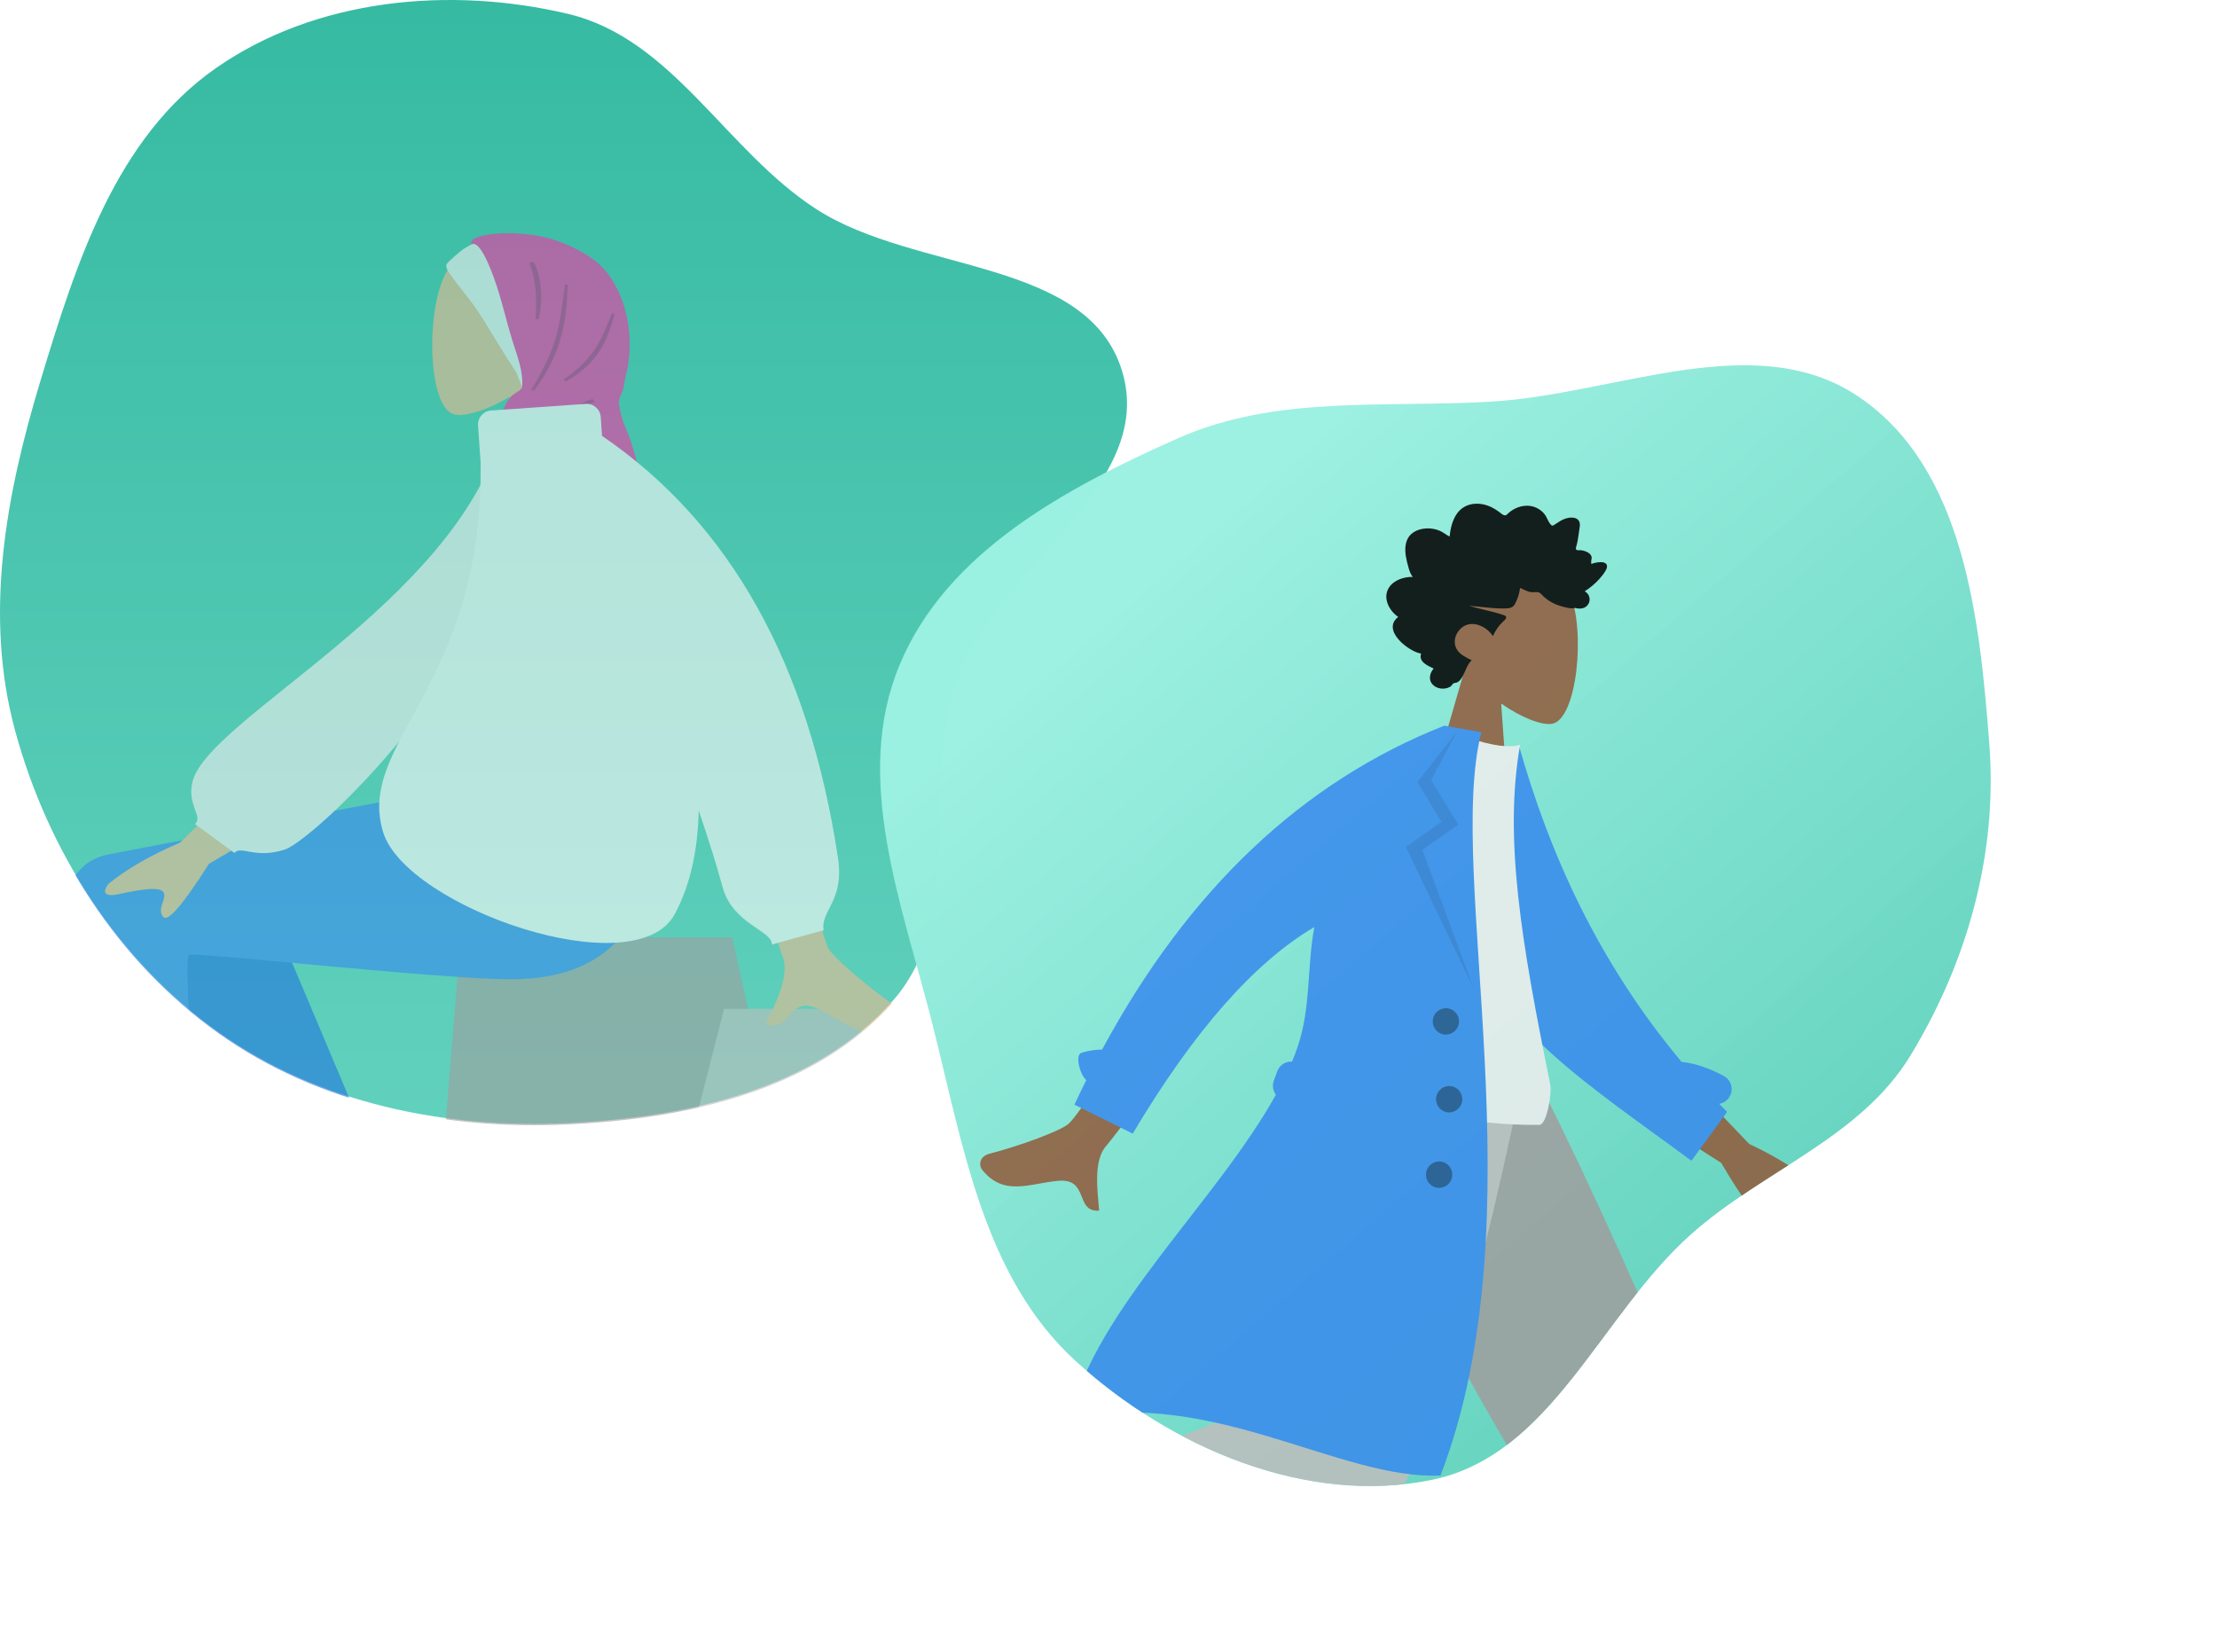
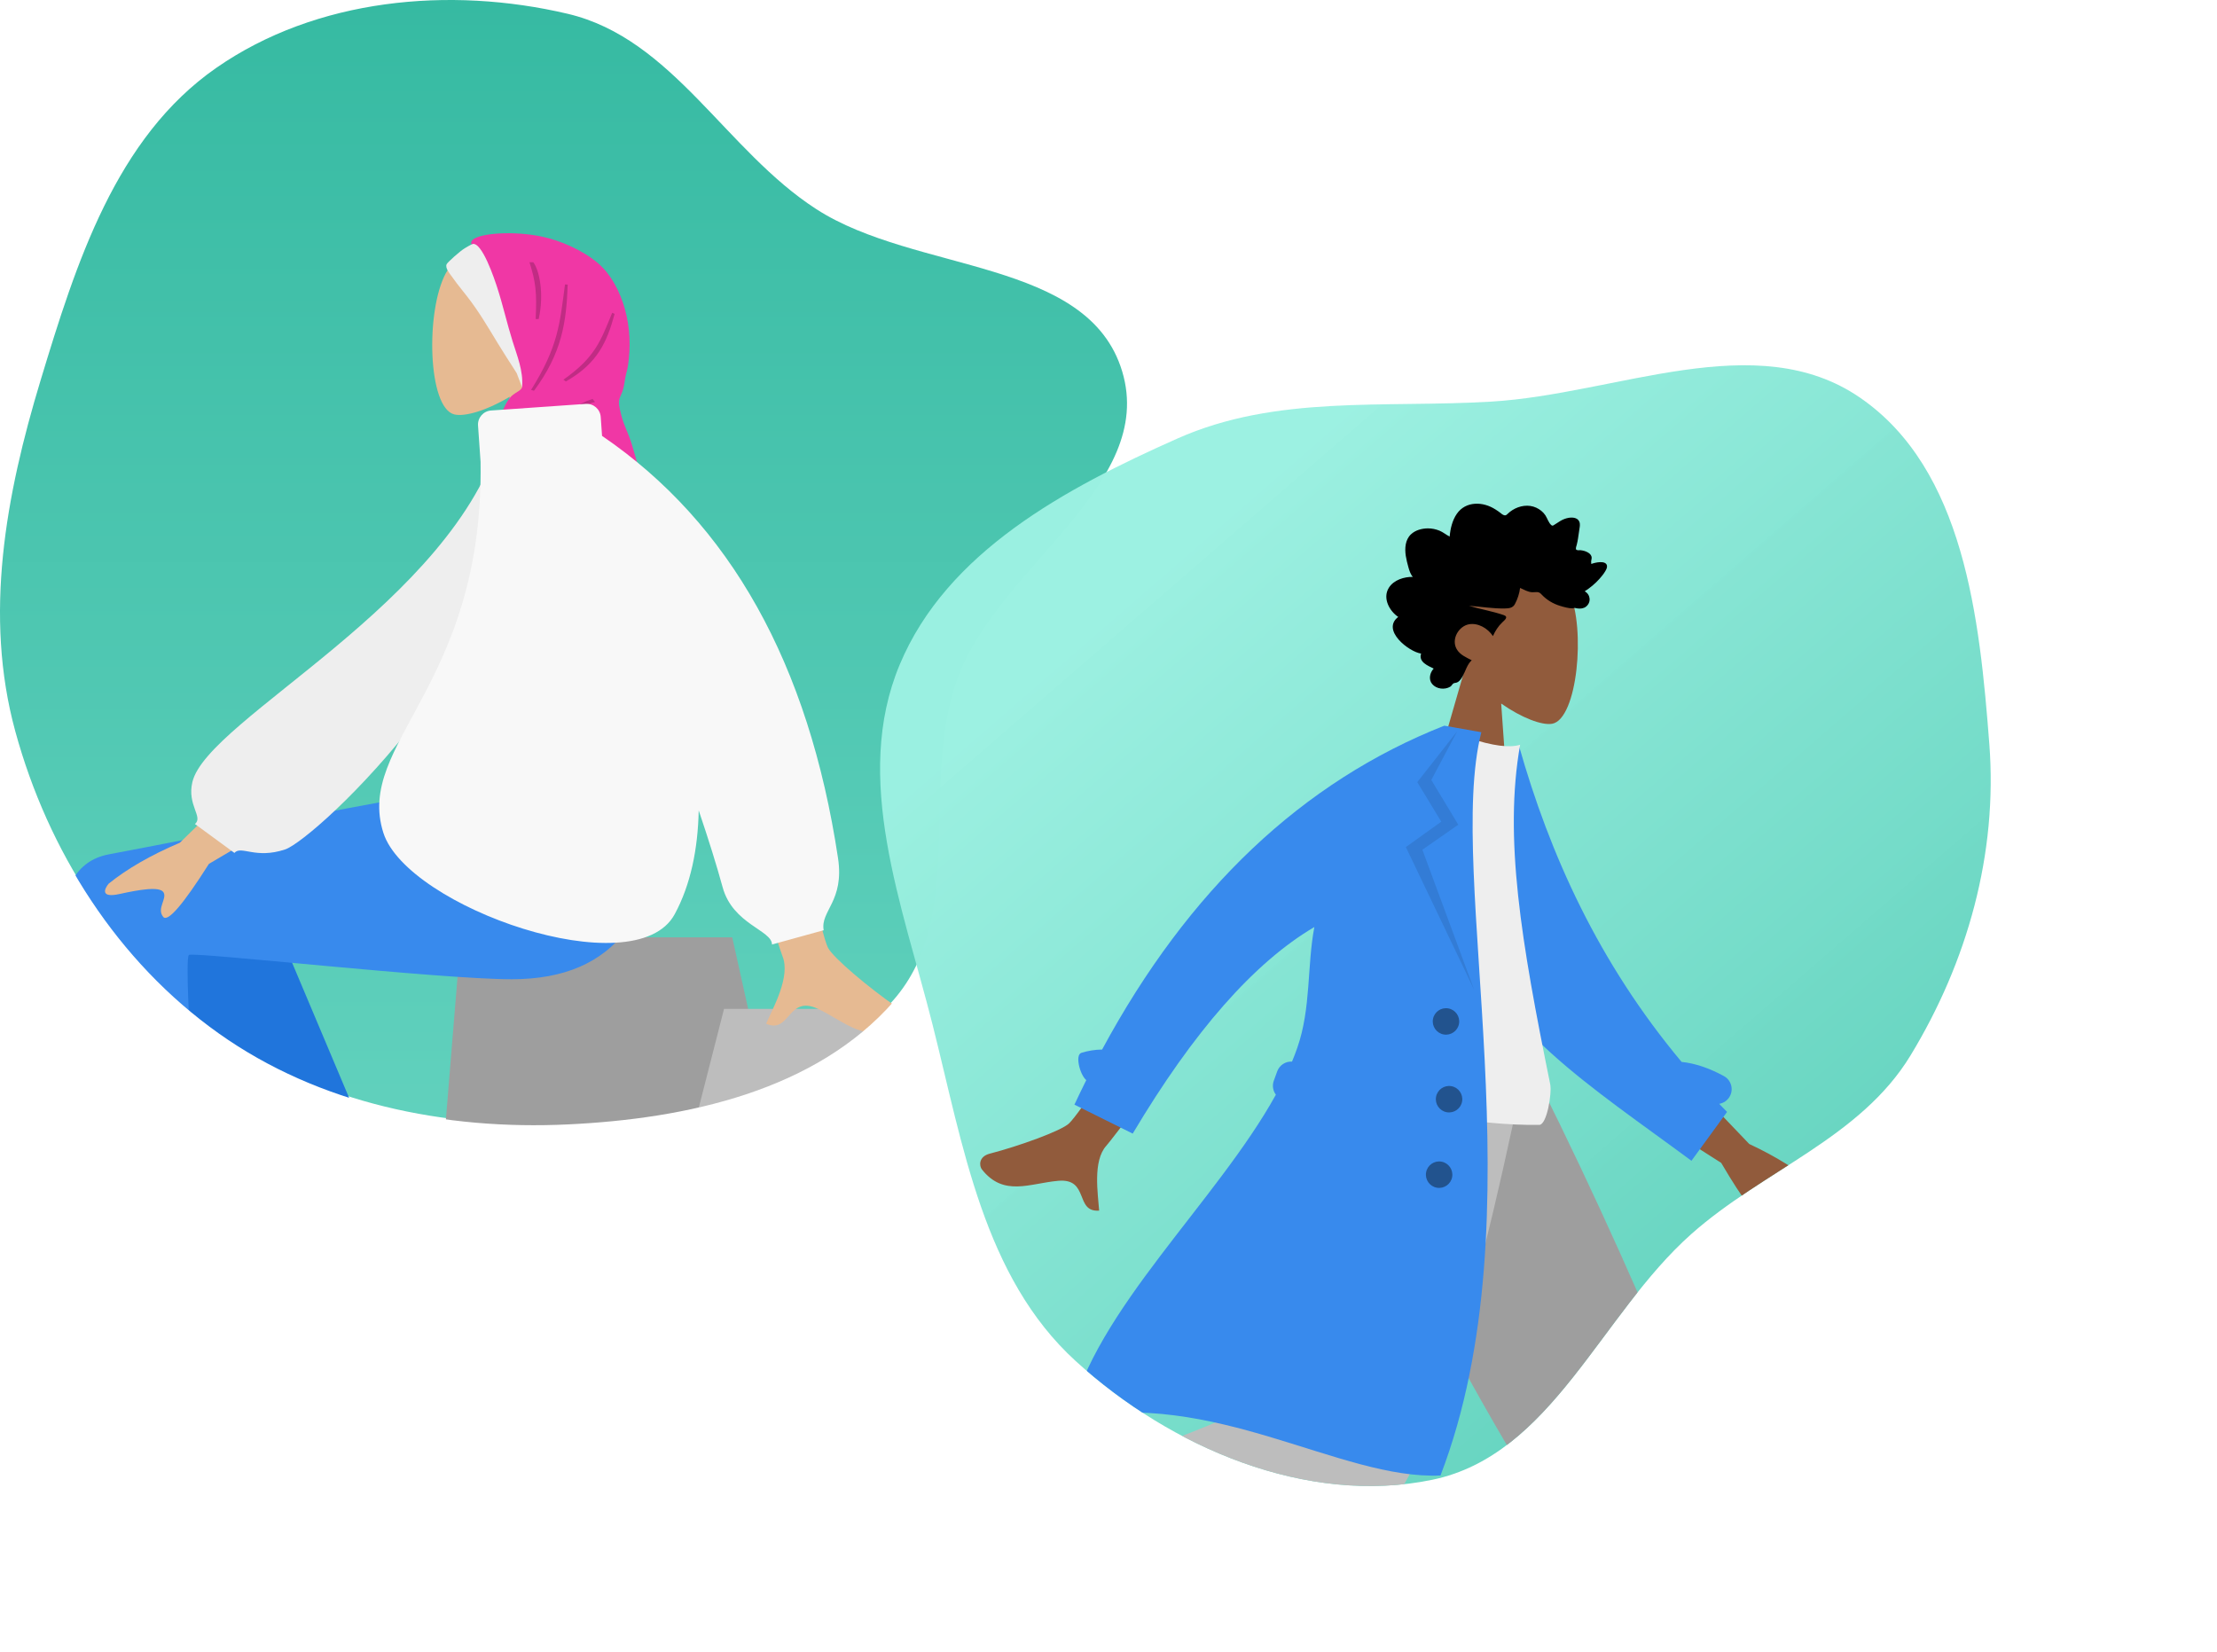
<svg xmlns="http://www.w3.org/2000/svg" width="718" height="535" viewBox="0 0 718 535" fill="none">
-   <path fill-rule="evenodd" clip-rule="evenodd" d="M183.853 4.467c34.066 8.025 51.139 44.316 80.553 63.289 32.192 20.764 87.991 15.85 99.03 52.544 11.106 36.915-40.127 63.197-53.31 99.422-12.415 34.115 3.139 76.904-20.792 104.198-25.403 28.972-67.002 37.987-105.481 39.817-39.862 1.897-80.474-6.332-113.029-29.424-32.785-23.256-55.283-58.696-65.88-97.482-10.26-37.556-3.091-76.388 8.2-113.647C24.65 85.212 37.485 44.622 70.052 21.974 102.356-.492 145.558-4.554 183.853 4.467z" fill="url(#paint0_linear)" />
-   <mask id="a" maskUnits="userSpaceOnUse" x="0" y="0" width="366" height="365">
-     <path fill-rule="evenodd" clip-rule="evenodd" d="M183.949 4.473c34.084 8.034 51.165 44.369 80.595 63.364 32.208 20.789 88.036 15.87 99.081 52.607 11.112 36.96-40.147 63.273-53.337 99.541-12.422 34.157 3.14 76.997-20.804 104.324-25.416 29.007-67.036 38.033-105.535 39.865-39.883 1.899-80.516-6.339-113.088-29.459-32.802-23.284-55.312-58.767-65.914-97.599-10.266-37.602-3.093-76.48 8.203-113.784C24.663 85.314 37.505 44.675 70.09 22 102.41-.492 145.634-4.56 183.949 4.473z" fill="#36BAA2" />
+   <path fill-rule="evenodd" clip-rule="evenodd" d="M183.853 4.467C217.919 12.492 234.992 48.783 264.406 67.756C296.598 88.52 352.397 83.607 363.436 120.3C374.542 157.215 323.309 183.497 310.126 219.722C297.711 253.837 313.265 296.626 289.334 323.92C263.931 352.892 222.332 361.907 183.853 363.737C143.991 365.634 103.379 357.405 70.825 334.313C38.039 311.057 15.54 275.617 4.944 236.831C-5.316 199.275 1.853 160.443 13.144 123.184C24.65 85.212 37.485 44.622 70.052 21.974C102.356 -0.492 145.558 -4.554 183.853 4.467Z" fill="url(#paint0_linear)" />
+   <mask id="mask0" mask-type="alpha" maskUnits="userSpaceOnUse" x="0" y="0" width="366" height="365">
+     <path fill-rule="evenodd" clip-rule="evenodd" d="M183.949 4.473C218.033 12.507 235.114 48.842 264.544 67.837C296.752 88.626 352.58 83.707 363.625 120.444C374.737 157.404 323.478 183.717 310.288 219.985C297.866 254.142 313.428 296.982 289.484 324.309C264.068 353.316 222.448 362.342 183.949 364.174C144.066 366.073 103.433 357.835 70.861 334.715C38.059 311.431 15.549 275.948 4.947 237.116C-5.319 199.514 1.854 160.636 13.15 123.332C24.663 85.314 37.505 44.675 70.089 22C102.41 -0.492 145.634 -4.559 183.949 4.473Z" fill="#36BAA2" />
  </mask>
-   <g mask="url(#a)" fill-rule="evenodd" clip-rule="evenodd">
-     <path d="M178.373 117.387c5.244-6.159 8.793-13.708 8.2-22.165-1.709-24.37-35.611-19.009-42.206-6.71-6.595 12.3-5.811 43.499 2.712 45.697 3.399.877 10.64-1.27 18.009-5.715l-4.625 32.745h27.312l-9.402-43.852z" fill="#E6BA92" />
-     <path d="M150.522 80.402c.626-.373 1.935-1.161 2.598-1.447.157-.069 1.255-.853 1.285-.843.832.28 3.24 1.318 3.447 2.213.032.068.064.132.094.188.342.62.655 1.257.954 1.9.655 1.415 1.221 2.892 1.762 4.358 1.052 2.855 1.967 5.777 2.808 8.705.856 2.98 1.583 5.996 2.396 8.99 1.17 4.307 2.668 8.508 3.831 12.813.742 2.749 1.155 5.53.96 8.36l-.006.102-.004.042c-.033.435-.081.871-.144 1.308-.055.374-.11.75-.169 1.125-1.062-2.119-1.872-4.453-2.733-6.669a24.31 24.31 0 01-.242-.654 88.796 88.796 0 00-.847-1.34c-1.803-2.802-3.614-5.594-5.343-8.448-3.111-5.131-6.192-10.371-9.88-15.083-1.089-1.392-2.203-2.762-3.279-4.165a69.305 69.305 0 01-1.784-2.436c-.412-.59-2.205-2.65-1.556-3.887.333-.633 4.229-4.162 5.852-5.132z" fill="#EEE" />
-     <path d="M152.922 79.058c-.608.205-.312-1.062.277-1.508 2.73-2.065 13.167-2.814 22.25-.928 6.084 1.264 13.161 4.41 18.021 8.454 4.381 3.645 7.394 9.49 8.945 15.136 1.628 5.929 1.875 12.11.968 18.189-.2 1.336-.628 2.609-.867 3.916-.268 1.472-.406 2.889-.885 4.321-.294.877-.792 1.736-1.043 2.618-.285 1.006-.111 1.937.097 2.96.34 1.668.761 3.333 1.359 4.926.899 2.392 1.989 4.633 2.673 7.115.91 3.303 4.715 14.052 1.934 16.982h-52.939c1.333-3.639 5.334-7.921 6.144-11.816.477-2.294.704-7.305.754-7.487 1.193-8.229 3.523-12.159 4.982-13.585 1.458-1.426 3.402-1.864 3.502-3.101.414-5.117-1.62-10.019-3.111-14.794-1.776-5.691-3.079-11.523-4.911-17.194-.811-2.512-4.991-15.266-8.15-14.204z" fill="#F037A5" />
-     <path d="M171.483 84.944c1.997 6.338 2.426 9.722 1.997 18.382h.979c1.83-8.173.201-15.866-1.745-18.382h-1.231zm26.783 16.357c-3.72 9.033-5.417 14.367-15.805 21.676l.802.562c10.313-5.849 13.316-12.825 15.785-21.861l-.782-.377zm-15.285-9.192c-1.69 12.821-2.184 20.144-10.986 34.168l.937.287c9.059-12.211 10.495-22.177 10.923-34.384l-.874-.07zm9.723 38.084l-.801-.975c-10.934 3.427-9.716 10.502-23.487 17.666l1.151.698c12.058-4.979 14.877-15.659 23.137-17.389z" fill="#000" fill-opacity=".2" />
-     <path d="M237.14 303.58h-87.918l-11.52 141.201h130.874L237.14 303.58z" fill="#9E9E9E" />
-     <path d="M294.768 326.76h-60.28l-36.079 141.135h166.439l-70.08-141.135z" fill="#BDBDBD" />
-     <path d="M48.989 279.388c-9.374-5.632-25.1 1.604-25.09 9.659.032 24.101 22.013 137.687 23.161 144.867 1.148 7.18 13.442 9.077 14.158.024 1.14-14.406 3.255-64.275 1.138-87.357a1206.902 1206.902 0 00-2.742-26.698c11.534 20.842 29.372 50.683 53.515 89.522l13.106-5.991c-10.292-33.93-18.731-57.883-25.318-71.86-11.278-23.933-21.852-44.427-26.303-51.646-7-11.356-19.186-7.394-25.625-.52z" fill="#E6BA92" />
-     <path d="M125.298 384.572L80.314 277.944c-10.777-17.346-40.99 3.529-37.316 13.59 8.344 22.84 50.776 96.783 53.262 103.588l29.038-10.55z" fill="#2075DC" />
-     <path d="M20.746 297.24c0 30.253 14.358 100.82 14.367 107.481l30.893.024c-4.522-62.967-6.125-94.789-4.81-95.467 1.972-1.018 80.858 7.881 104.517 7.881 34.117 0 48.23-21.527 49.375-61.406h-67.583c-13.761 1.473-85.538 15.959-112.194 20.939-11.412 2.132-14.565 12.214-14.565 20.548z" fill="#388AED" />
-     <path d="M90.481 241.474l-32.238 31.469c-9.38 4.003-17.066 8.424-23.057 13.262-1.347 1.626-2.814 4.742 3.525 3.347 6.34-1.394 13.07-2.575 14.261-.512 1.192 2.062-2.319 5.223-.117 7.923 1.468 1.8 6.405-3.925 14.81-17.174l33.524-19.777-10.708-18.538zm157.644-28.48l-24.92.093c18.98 61.53 29.055 93.746 30.226 96.648 2.633 6.53-2.939 16.475-5.322 21.82 7.761 3.475 6.934-9.395 16.725-4.837 8.936 4.16 15.735 11.698 26.06 5.323 1.269-.783 2.66-3.734-.701-6.04-8.373-5.745-20.44-15.8-22.07-19.11-2.224-4.513-8.889-35.812-19.998-93.897z" fill="#E6BA92" />
-     <path d="M172.19 142.259l-9.841-1.689c-15.502 54.831-95.151 92.207-100.04 112.704-1.794 7.517 3.613 11.317.82 13.607l12.791 9.369c2.166-2.529 6.788 2.097 16.441-1.139 9.653-3.235 79.829-67.927 79.829-132.852z" fill="#EEE" />
-     <path d="M155.636 149.548c1.135 72.593-40.804 91.111-31.462 120.232 7.714 24.048 81.551 49.9 94.328 26.327 5.172-9.542 7.519-21.082 7.785-33.629 3.266 9.639 5.848 17.937 7.748 24.895 3.278 12.002 15.984 13.91 15.984 18.533l16.74-4.623c-1.136-6.282 6.756-9.341 4.64-23.374-9.481-62.877-34.954-108.455-76.419-136.733l-.429-6.139a4.554 4.554 0 00-4.859-4.226l-30.652 2.145a4.553 4.553 0 00-4.223 4.861l.819 11.731z" fill="#F8F8F8" />
+   <g mask="url(#mask0)">
+     <path fill-rule="evenodd" clip-rule="evenodd" d="M178.373 117.387C183.617 111.228 187.166 103.679 186.573 95.222C184.864 70.852 150.962 76.213 144.367 88.513C137.772 100.812 138.556 132.011 147.079 134.209C150.478 135.086 157.719 132.939 165.088 128.494L160.463 161.239H187.775L178.373 117.387Z" fill="#E6BA92" />
+     <path fill-rule="evenodd" clip-rule="evenodd" d="M150.522 80.402C151.148 80.029 152.457 79.241 153.12 78.955C153.277 78.886 154.375 78.102 154.405 78.112C155.237 78.393 157.645 79.43 157.852 80.325C157.884 80.393 157.916 80.457 157.946 80.513C158.288 81.133 158.601 81.77 158.9 82.414C159.555 83.828 160.121 85.305 160.662 86.771C161.714 89.626 162.629 92.548 163.47 95.476C164.326 98.457 165.053 101.472 165.866 104.466C167.036 108.773 168.534 112.974 169.697 117.279C170.439 120.028 170.852 122.809 170.657 125.639C170.655 125.673 170.654 125.706 170.651 125.741C170.65 125.755 170.648 125.769 170.647 125.783C170.614 126.218 170.566 126.654 170.503 127.091C170.448 127.465 170.393 127.841 170.334 128.216C169.272 126.097 168.462 123.763 167.601 121.547C167.517 121.331 167.437 121.112 167.359 120.893C167.081 120.444 166.798 119.997 166.512 119.553C164.709 116.751 162.898 113.959 161.169 111.105C158.058 105.974 154.977 100.734 151.289 96.022C150.2 94.63 149.086 93.26 148.01 91.857C147.399 91.059 146.803 90.247 146.226 89.421C145.814 88.83 144.021 86.771 144.67 85.534C145.003 84.901 148.899 81.372 150.522 80.402Z" fill="#EEEEEE" />
+     <path fill-rule="evenodd" clip-rule="evenodd" d="M152.922 79.058C152.314 79.263 152.61 77.996 153.199 77.55C155.929 75.485 166.366 74.736 175.449 76.622C181.533 77.886 188.61 81.032 193.47 85.076C197.851 88.721 200.864 94.565 202.415 100.212C204.043 106.141 204.29 112.322 203.383 118.401C203.183 119.737 202.755 121.01 202.516 122.317C202.248 123.789 202.11 125.206 201.631 126.638C201.337 127.515 200.839 128.374 200.588 129.256C200.303 130.262 200.477 131.193 200.685 132.216C201.025 133.884 201.446 135.549 202.044 137.142C202.943 139.534 204.033 141.775 204.717 144.257C205.627 147.56 209.432 158.309 206.651 161.239H153.712C155.045 157.6 159.046 153.318 159.856 149.423C160.333 147.129 160.56 142.118 160.61 141.936C161.803 133.707 164.133 129.777 165.592 128.351C167.05 126.925 168.994 126.487 169.094 125.25C169.508 120.133 167.474 115.231 165.983 110.456C164.207 104.765 162.904 98.933 161.072 93.262C160.261 90.75 156.081 77.996 152.922 79.058Z" fill="#F037A5" />
+     <path fill-rule="evenodd" clip-rule="evenodd" d="M171.483 84.944C173.48 91.282 173.909 94.666 173.48 103.326H174.459C176.289 95.153 174.66 87.46 172.714 84.944H171.483ZM198.266 101.301C194.546 110.334 192.849 115.668 182.461 122.977L183.263 123.539C193.576 117.69 196.579 110.714 199.048 101.678L198.266 101.301ZM182.981 92.109C181.291 104.93 180.797 112.253 171.995 126.277L172.932 126.564C181.991 114.353 183.427 104.387 183.855 92.18L182.981 92.109ZM192.704 130.193L191.903 129.218C180.969 132.645 182.187 139.72 168.416 146.884L169.567 147.582C181.625 142.603 184.444 131.923 192.704 130.193Z" fill="black" fill-opacity="0.2" />
+     <path fill-rule="evenodd" clip-rule="evenodd" d="M237.14 303.58H149.222L137.702 444.781H268.576L237.14 303.58Z" fill="#9E9E9E" />
+     <path fill-rule="evenodd" clip-rule="evenodd" d="M294.768 326.76H234.488L198.409 467.895H364.848L294.768 326.76Z" fill="#BDBDBD" />
+     <path fill-rule="evenodd" clip-rule="evenodd" d="M48.989 279.388C39.615 273.756 23.888 280.992 23.899 289.047C23.931 313.148 45.912 426.734 47.06 433.914C48.208 441.094 60.502 442.991 61.218 433.938C62.357 419.532 64.474 369.663 62.356 346.581C61.482 337.053 60.541 327.979 59.614 319.883C71.148 340.725 88.986 370.566 113.129 409.405L126.235 403.414C115.943 369.484 107.504 345.531 100.917 331.554C89.639 307.621 79.065 287.127 74.614 279.908C67.614 268.552 55.428 272.514 48.989 279.388Z" fill="#E6BA92" />
+     <path fill-rule="evenodd" clip-rule="evenodd" d="M125.298 384.572L80.314 277.944C69.537 260.598 39.323 281.473 42.998 291.534C51.342 314.374 93.774 388.317 96.26 395.122L125.298 384.572Z" fill="#2075DC" />
+     <path fill-rule="evenodd" clip-rule="evenodd" d="M20.746 297.24C20.746 327.493 35.104 398.06 35.113 404.721L66.006 404.745C61.484 341.778 59.881 309.956 61.196 309.278C63.168 308.26 142.054 317.159 165.713 317.159C199.83 317.159 213.943 295.632 215.088 255.753H147.505C133.744 257.226 61.967 271.712 35.311 276.692C23.899 278.824 20.746 288.906 20.746 297.24Z" fill="#388AED" />
+     <path fill-rule="evenodd" clip-rule="evenodd" d="M90.481 241.474L58.243 272.943C48.863 276.946 41.177 281.367 35.186 286.205C33.839 287.831 32.372 290.947 38.711 289.552C45.05 288.158 51.781 286.977 52.972 289.04C54.164 291.102 50.653 294.263 52.855 296.963C54.323 298.763 59.26 293.038 67.665 279.789L101.189 260.012L90.481 241.474ZM248.125 212.994L223.205 213.087C242.185 274.617 252.26 306.833 253.431 309.735C256.064 316.265 250.492 326.21 248.109 331.555C255.87 335.03 255.043 322.16 264.834 326.718C273.77 330.878 280.569 338.416 290.894 332.041C292.163 331.258 293.554 328.307 290.193 326.001C281.82 320.256 269.753 310.201 268.123 306.891C265.899 302.378 259.234 271.079 248.125 212.994Z" fill="#E6BA92" />
+     <path fill-rule="evenodd" clip-rule="evenodd" d="M172.19 142.259L162.349 140.57C146.847 195.401 67.198 232.777 62.308 253.274C60.515 260.791 65.922 264.591 63.129 266.881L75.92 276.25C78.086 273.721 82.708 278.347 92.361 275.111C102.014 271.876 172.19 207.184 172.19 142.259Z" fill="#EEEEEE" />
+     <path fill-rule="evenodd" clip-rule="evenodd" d="M155.636 149.548C156.771 222.141 114.832 240.659 124.174 269.78C131.888 293.828 205.725 319.68 218.502 296.107C223.674 286.565 226.021 275.025 226.287 262.478C229.553 272.117 232.135 280.415 234.035 287.373C237.313 299.375 250.019 301.283 250.019 305.906L266.759 301.283C265.623 295.001 273.515 291.942 271.399 277.909C261.918 215.032 236.445 169.454 194.98 141.176L194.551 135.037C194.375 132.528 192.2 130.636 189.692 130.811L159.04 132.956C156.532 133.131 154.641 135.308 154.817 137.817L155.636 149.548Z" fill="#F8F8F8" />
  </g>
-   <path fill-rule="evenodd" clip-rule="evenodd" d="M602.402 128.799c33.731 23.199 38.745 71.433 41.869 112.242 2.713 35.45-7.086 70.479-25.558 100.848-16.241 26.701-47.54 37.018-70.918 57.758-29.576 26.238-45.223 71.628-83.95 79.632-40.7 8.412-84.709-10.416-115.434-38.422-29.946-27.297-36.491-69.831-46.419-109.109-9.796-38.757-26.025-79.633-10.605-116.502 15.294-36.566 53.739-57.123 89.959-73.227 31.931-14.198 66.697-9.854 101.586-11.941 40.751-2.437 85.826-24.418 119.47-1.279z" fill="url(#paint1_linear)" />
-   <mask id="b" maskUnits="userSpaceOnUse" x="200" y="8" width="518" height="527">
-     <path fill-rule="evenodd" clip-rule="evenodd" d="M602.402 128.799c33.731 23.199 38.745 71.433 41.869 112.242 2.713 35.45-7.086 70.479-25.558 100.848-16.241 26.701-47.54 37.018-70.918 57.758-29.576 26.238-45.223 71.628-83.95 79.632-40.7 8.412-84.709-10.416-115.434-38.422-29.946-27.297-36.491-69.831-46.419-109.109-9.796-38.757-26.025-79.633-10.605-116.502 15.294-36.566 53.739-57.123 89.959-73.227 31.931-14.198 66.697-9.854 101.586-11.941 40.751-2.437 85.826-24.418 119.47-1.279z" fill="#9BF0E1" />
+   <path fill-rule="evenodd" clip-rule="evenodd" d="M602.402 128.799C636.133 151.998 641.147 200.232 644.271 241.041C646.984 276.491 637.185 311.52 618.713 341.889C602.472 368.59 571.173 378.907 547.795 399.647C518.219 425.885 502.572 471.275 463.845 479.279C423.145 487.691 379.136 468.863 348.411 440.857C318.465 413.56 311.92 371.026 301.992 331.748C292.196 292.991 275.967 252.115 291.387 215.246C306.681 178.68 345.126 158.123 381.346 142.019C413.277 127.821 448.043 132.165 482.932 130.078C523.683 127.641 568.758 105.66 602.402 128.799Z" fill="url(#paint1_linear)" />
+   <mask id="mask1" mask-type="alpha" maskUnits="userSpaceOnUse" x="200" y="8" width="518" height="527">
+     <path fill-rule="evenodd" clip-rule="evenodd" d="M602.402 128.799C636.133 151.998 641.147 200.232 644.271 241.041C646.984 276.491 637.185 311.52 618.713 341.889C602.472 368.59 571.173 378.907 547.795 399.647C518.219 425.885 502.572 471.275 463.845 479.279C423.145 487.691 379.136 468.863 348.411 440.857C318.465 413.56 311.92 371.026 301.992 331.748C292.196 292.991 275.967 252.115 291.387 215.246C306.681 178.68 345.126 158.123 381.346 142.019C413.277 127.821 448.043 132.165 482.932 130.078C523.683 127.641 568.758 105.66 602.402 128.799Z" fill="#9BF0E1" />
  </mask>
-   <g mask="url(#b)" fill-rule="evenodd" clip-rule="evenodd">
-     <path d="M474.435 216.571c-4.518-6.123-7.354-13.438-6.243-21.334 3.2-22.751 34.661-15.493 40.044-3.52 5.382 11.972 2.603 41.192-5.539 42.694-3.246.599-9.9-1.891-16.524-6.546l2.195 31.026-25.629-1.795 11.696-40.525z" fill="#915B3C" />
-     <path d="M457.554 186.844c-.77-.879-1.14-2.082-1.453-3.221-.325-1.184-.637-2.379-.823-3.601-.37-2.44-.182-5.204 1.662-6.95 1.478-1.4 3.587-1.927 5.5-1.94a9.858 9.858 0 013.752.745c1.178.481 2.162 1.344 3.296 1.917.226-2.587.858-5.265 2.326-7.384 1.412-2.039 3.51-3.092 5.826-3.247 2.378-.16 4.664.554 6.693 1.843a18.25 18.25 0 011.486 1.032c.399.313.811.685 1.295.834.539.168.832-.13 1.216-.505.451-.44.95-.82 1.474-1.152 2.314-1.465 5.249-1.928 7.732-.779 1.144.529 2.234 1.369 2.958 2.471.645.982 1.049 2.498 1.984 3.216.397.305.717-.04 1.115-.283.597-.366 1.171-.776 1.775-1.131.848-.498 1.753-.851 2.707-1.003 1.396-.222 3.289-.014 3.556 1.813.1.687-.064 1.402-.159 2.08-.131.93-.264 1.861-.411 2.789a20.43 20.43 0 01-.419 2.072c-.097.366-.369 1.042-.236 1.425.167.479 1.103.279 1.494.322.772.087 1.54.277 2.233.658.537.296 1.094.714 1.284 1.366.116.401.05.8-.046 1.198-.115.477-.04.739-.013 1.23 1.076-.439 4.76-1.325 5.083.571.107.632-.285 1.309-.584 1.815-.525.886-1.186 1.683-1.859 2.441-1.403 1.58-3.039 2.913-4.777 4.029 1.875.997 2.203 3.572.422 4.967-.787.617-1.792.696-2.723.588-.34-.04-.823-.206-1.096-.165-.147.022-.311.134-.512.133-1.324-.002-2.789-.423-4.056-.806-2.258-.682-4.354-1.921-6.012-3.702-.426-.457-.785-.728-1.398-.764-.537-.032-1.074.078-1.611.054-1.421-.063-2.652-.847-3.937-1.401-.205 1.775-.849 3.701-1.689 5.252-.685 1.265-1.938 1.368-3.164 1.398-3.922.094-7.803-.589-11.704-.857 3.716 1.118 7.594 1.743 11.266 3.01 1.66.573.289 1.623-.49 2.363-1.282 1.219-2.28 2.771-3.013 4.428-1.679-2.539-4.833-4.355-7.778-3.817-3.253.594-5.805 4.761-3.979 8.013 1.061 1.888 3.155 2.734 4.883 3.635-1.491 1.349-1.977 3.462-2.94 5.204-.475.859-1.125 1.822-2.07 2.066-.349.091-.75.073-1.039.332-.358.322-.465.702-.912.969-1.784 1.064-4.435.787-5.835-.863-1.266-1.492-.757-3.677.481-5.014-1.76-.883-4.995-2.086-4.077-4.862-3.91-.536-13.003-7.578-7.405-11.867-2.779-1.839-5.158-6.023-3.054-9.418 1.621-2.614 5.034-3.594 7.775-3.547z" fill="#000" />
-     <path d="M441.704 350.42l79.535 133.049 59.629 112.482h12.843L493.803 350.42h-52.099z" fill="#784931" />
-     <path d="M564.307 577.939l24.769-7.497c-10.852-32.461-24.152-68.182-39.901-107.165-15.749-38.982-32.663-76.601-50.741-112.857h-69.955c20.099 45.862 41.408 87.533 63.924 125.014 22.517 37.481 46.485 71.65 71.904 102.505z" fill="#9E9E9E" />
-     <path d="M436.477 350.42c-7.506 46.754-21.985 106.488-23.351 108.332-.911 1.229-33.704 12.224-98.378 32.985l2.774 11.333c77.125-11.135 117.762-19.773 121.914-25.916 6.227-9.214 37.321-82.005 49.364-126.734h-52.323z" fill="#915B3C" />
-     <path d="M337.482 481.941l4.887 18.252c57.684 5.062 93.029 1.404 106.034-10.974 13.004-12.378 27.826-58.644 44.464-138.799h-66.706c-10.542 65.636-16.435 99.832-17.681 102.587-1.245 2.755-24.911 12.4-70.998 28.934z" fill="#BDBDBD" />
-     <path d="M317.919 487.017c-3.357-.625-5.817-.799-7.38-.523-1.901.336-4.62 1.142-8.156 2.42l10.48 59.487c5.381.644 7.981-.735 7.802-4.137a337.494 337.494 0 01-.359-8.495l7.451-29.824a1.071 1.071 0 00-.779-1.299l-.03-.007-4.622-1.016c-1.981-2.83-3.142-5.208-3.481-7.136-.276-1.566-.025-3.841.754-6.824a2.143 2.143 0 00-1.68-2.646z" fill="#E4E4E4" />
-     <path d="M537.234 339.877l29.274 30.634c8.687 4.072 15.766 8.479 21.24 13.223 1.213 1.572 2.49 4.549-3.423 3.03-5.913-1.519-12.201-2.851-13.389-.952-1.187 1.9 2.01 4.986-.149 7.45-1.438 1.643-5.892-3.899-13.359-16.627l-30.865-19.689 10.671-17.069zM386.88 302.733l17.973 6.639c-29.082 38.969-44.606 59.547-46.574 61.735-4.426 4.922-2.697 15.503-2.309 20.993-7.977.572-3.109-10.533-13.228-9.658-9.236.799-17.667 5.272-24.744-3.685-.87-1.101-1.151-4.156 2.56-5.112 9.248-2.381 23.145-7.381 25.65-9.78 3.415-3.273 16.973-23.65 40.672-61.132z" fill="#915B3C" />
-     <path d="M544.599 343.934c4.382.452 8.962 2 13.708 4.592a4.82 4.82 0 01-1.531 8.987c.841.875 1.692 1.747 2.552 2.618l-11.535 15.828c-32.562-24.108-63.751-43.456-73.862-75.553-3.394-10.772 4.247-43.981 5.905-56.26l12.09-2.636c9.991 35.276 25.769 70.211 52.673 102.424z" fill="#388AED" />
-     <path d="M420.266 350.518c32.501 9.493 58.589 14.097 78.262 13.814 2.437-.036 4.125-10.222 3.521-13.193-9.41-46.253-15.035-79.889-9.743-109.928-3.412 1.081-8.924.361-16.534-2.161-26.447 27.25-42.353 61.065-55.506 111.468z" fill="#EEE" />
-     <path d="M413.207 354.552a4.817 4.817 0 01-.669-4.536l1.098-3.019a4.817 4.817 0 014.796-3.164 81.996 81.996 0 001.741-4.554c4.45-12.804 3.09-26.368 5.496-39.029-19.501 11.478-39.11 33.779-58.826 66.903l-18.879-9.376a362.118 362.118 0 013.835-7.95c-2.068-1.712-3.699-8.172-1.59-8.833a23.588 23.588 0 016.724-1.072c27.947-51.79 64.889-86.753 110.827-104.889l3.667.648 8.322 1.469c-11.757 46.079 19.041 156.646-13.228 240.736-32.524 1.468-73.367-28.169-119.915-18.466 7.795-34.782 47.465-70.257 66.601-104.869v.001z" fill="#388AED" />
-     <path d="M471.929 236.848l-8.387 15.774 8.744 14.477-11.636 8.111 16.723 45.249-22.075-46.109 11.474-8.224-7.77-12.802 12.927-16.476z" fill="#000" fill-opacity=".1" />
-     <path d="M467.555 335.041a4.283 4.283 0 011.486-8.437 4.284 4.284 0 01-1.486 8.437zm.998 25.189a4.284 4.284 0 011.486-8.437 4.285 4.285 0 013.475 4.963 4.282 4.282 0 01-4.961 3.474zm-3.219 24.445a4.284 4.284 0 011.486-8.438 4.284 4.284 0 01-1.486 8.438z" fill="#000" fill-opacity=".4" />
+   <g mask="url(#mask1)">
+     <path fill-rule="evenodd" clip-rule="evenodd" d="M474.435 216.571C469.917 210.448 467.081 203.133 468.192 195.237C471.392 172.486 502.853 179.744 508.236 191.717C513.618 203.689 510.839 232.909 502.697 234.411C499.451 235.01 492.797 232.52 486.173 227.865L488.368 258.891L462.739 257.096L474.435 216.571Z" fill="#915B3C" />
+     <path fill-rule="evenodd" clip-rule="evenodd" d="M457.554 186.844C456.784 185.965 456.414 184.762 456.101 183.623C455.776 182.439 455.464 181.244 455.278 180.022C454.908 177.582 455.096 174.818 456.94 173.072C458.418 171.672 460.527 171.145 462.44 171.132C463.715 171.124 465.004 171.393 466.192 171.877C467.37 172.358 468.354 173.221 469.488 173.794C469.714 171.207 470.346 168.529 471.814 166.41C473.226 164.371 475.324 163.318 477.64 163.163C480.018 163.003 482.304 163.717 484.333 165.006C484.84 165.328 485.342 165.664 485.819 166.038C486.218 166.351 486.63 166.723 487.114 166.872C487.653 167.04 487.946 166.742 488.33 166.367C488.781 165.927 489.28 165.547 489.804 165.215C492.118 163.75 495.053 163.287 497.536 164.436C498.68 164.965 499.77 165.805 500.494 166.907C501.139 167.889 501.543 169.405 502.478 170.123C502.875 170.428 503.195 170.083 503.593 169.84C504.19 169.474 504.764 169.064 505.368 168.709C506.216 168.211 507.121 167.858 508.075 167.706C509.471 167.484 511.364 167.692 511.631 169.519C511.731 170.206 511.567 170.921 511.472 171.599C511.341 172.529 511.208 173.46 511.061 174.388C510.95 175.093 510.824 175.772 510.642 176.46C510.545 176.826 510.273 177.502 510.406 177.885C510.573 178.364 511.509 178.164 511.9 178.207C512.672 178.294 513.44 178.484 514.133 178.865C514.67 179.161 515.227 179.579 515.417 180.231C515.533 180.632 515.467 181.031 515.371 181.429C515.256 181.906 515.331 182.168 515.358 182.659C516.434 182.22 520.118 181.334 520.441 183.23C520.548 183.862 520.156 184.539 519.857 185.045C519.332 185.931 518.671 186.728 517.998 187.486C516.595 189.066 514.959 190.399 513.221 191.515C515.096 192.512 515.424 195.087 513.643 196.482C512.856 197.099 511.851 197.178 510.92 197.07C510.58 197.03 510.097 196.864 509.824 196.905C509.677 196.927 509.513 197.039 509.312 197.038C507.988 197.036 506.523 196.615 505.256 196.232C502.998 195.55 500.902 194.311 499.244 192.53C498.818 192.073 498.459 191.802 497.846 191.766C497.309 191.734 496.772 191.844 496.235 191.82C494.814 191.757 493.583 190.973 492.298 190.419C492.093 192.194 491.449 194.12 490.609 195.671C489.924 196.936 488.671 197.039 487.445 197.069C483.523 197.163 479.642 196.48 475.741 196.212C479.457 197.33 483.335 197.955 487.007 199.222C488.667 199.795 487.296 200.845 486.517 201.585C485.235 202.804 484.237 204.356 483.504 206.013C481.825 203.474 478.671 201.658 475.726 202.196C472.473 202.79 469.921 206.957 471.747 210.209C472.808 212.097 474.902 212.943 476.63 213.844C475.139 215.193 474.653 217.306 473.69 219.048C473.215 219.907 472.565 220.87 471.62 221.114C471.271 221.205 470.87 221.187 470.581 221.446C470.223 221.768 470.116 222.148 469.669 222.415C467.885 223.479 465.234 223.202 463.834 221.552C462.568 220.06 463.077 217.875 464.315 216.538C462.555 215.655 459.32 214.452 460.238 211.676C456.328 211.14 447.235 204.098 452.833 199.809C450.054 197.97 447.675 193.786 449.779 190.391C451.4 187.777 454.813 186.797 457.554 186.844Z" fill="black" />
+     <path fill-rule="evenodd" clip-rule="evenodd" d="M441.704 350.42L521.239 483.469L580.868 595.951H593.711L493.803 350.42L441.704 350.42Z" fill="#784931" />
+     <path fill-rule="evenodd" clip-rule="evenodd" d="M564.307 577.939L589.076 570.442C578.224 537.981 564.924 502.26 549.175 463.277C533.426 424.295 516.512 386.676 498.434 350.42H428.479C448.578 396.282 469.887 437.953 492.403 475.434C514.92 512.915 538.888 547.084 564.307 577.939Z" fill="#9E9E9E" />
+     <path fill-rule="evenodd" clip-rule="evenodd" d="M436.477 350.42C428.971 397.174 414.492 456.908 413.126 458.752C412.215 459.981 379.422 470.976 314.748 491.737L317.522 503.07C394.647 491.935 435.284 483.297 439.436 477.154C445.663 467.94 476.757 395.149 488.8 350.42H436.477Z" fill="#915B3C" />
+     <path fill-rule="evenodd" clip-rule="evenodd" d="M337.482 481.941L342.369 500.193C400.053 505.255 435.398 501.597 448.403 489.219C461.407 476.841 476.229 430.575 492.867 350.42H426.161C415.619 416.056 409.726 450.252 408.48 453.007C407.235 455.762 383.569 465.407 337.482 481.941Z" fill="#BDBDBD" />
+     <path fill-rule="evenodd" clip-rule="evenodd" d="M317.919 487.017C314.562 486.392 312.102 486.218 310.539 486.494C308.638 486.83 305.919 487.636 302.383 488.914C302.772 491.12 306.265 510.949 312.863 548.401C318.244 549.045 320.844 547.666 320.665 544.264C320.486 540.861 320.366 538.03 320.306 535.769L327.757 505.945C327.9 505.371 327.552 504.789 326.978 504.646C326.968 504.644 326.958 504.641 326.948 504.639L322.326 503.623C320.345 500.793 319.184 498.415 318.845 496.487C318.569 494.921 318.82 492.646 319.599 489.663L319.599 489.663C319.897 488.519 319.212 487.349 318.068 487.05C318.018 487.037 317.969 487.026 317.919 487.017Z" fill="#E4E4E4" />
+     <path fill-rule="evenodd" clip-rule="evenodd" d="M537.234 339.877L566.508 370.511C575.195 374.583 582.274 378.99 587.748 383.734C588.961 385.306 590.238 388.283 584.325 386.764C578.412 385.245 572.124 383.913 570.936 385.812C569.749 387.712 572.946 390.798 570.787 393.262C569.349 394.905 564.895 389.363 557.428 376.635L526.563 356.946L537.234 339.877ZM386.88 302.733L404.853 309.372C375.771 348.341 360.247 368.919 358.279 371.107C353.853 376.029 355.582 386.61 355.97 392.1C347.993 392.672 352.861 381.567 342.742 382.442C333.506 383.241 325.075 387.714 317.998 378.757C317.128 377.656 316.847 374.601 320.558 373.645C329.806 371.264 343.703 366.264 346.208 363.865C349.623 360.592 363.181 340.215 386.88 302.733Z" fill="#915B3C" />
+     <path fill-rule="evenodd" clip-rule="evenodd" d="M544.599 343.934C548.981 344.386 553.561 345.934 558.307 348.526C560.642 349.801 561.503 352.728 560.228 355.065C559.488 356.422 558.191 357.281 556.776 357.513C557.617 358.388 558.468 359.26 559.328 360.131L547.793 375.959C515.231 351.851 484.042 332.503 473.931 300.406C470.537 289.634 478.178 256.425 479.836 244.146L491.926 241.51C501.917 276.786 517.695 311.721 544.599 343.934Z" fill="#388AED" />
+     <path fill-rule="evenodd" clip-rule="evenodd" d="M420.266 350.518C452.767 360.011 478.855 364.615 498.528 364.332C500.965 364.296 502.653 354.11 502.049 351.139C492.639 304.886 487.014 271.25 492.306 241.211C488.894 242.292 483.382 241.572 475.772 239.05C449.325 266.3 433.419 300.115 420.266 350.518Z" fill="#EEEEEE" />
+     <path fill-rule="evenodd" clip-rule="evenodd" d="M413.207 354.552C412.268 353.293 411.961 351.602 412.538 350.016L413.636 346.997C414.38 344.951 416.365 343.716 418.432 343.833C419.064 342.313 419.646 340.795 420.173 339.279C424.623 326.475 423.263 312.911 425.669 300.25C406.168 311.728 386.559 334.029 366.843 367.153L347.964 357.777C349.221 355.088 350.5 352.438 351.799 349.827C349.731 348.115 348.1 341.655 350.209 340.994C352.387 340.312 354.63 339.957 356.933 339.922C384.88 288.132 421.822 253.169 467.76 235.033L471.427 235.681L479.749 237.15C467.992 283.229 498.79 393.796 466.521 477.886C433.997 479.354 393.154 449.717 346.606 459.42C354.401 424.638 394.071 389.163 413.207 354.551L413.207 354.552Z" fill="#388AED" />
+     <path fill-rule="evenodd" clip-rule="evenodd" d="M471.929 236.848L463.542 252.622L472.286 267.099L460.65 275.21L477.373 320.459L455.298 274.35L466.772 266.126L459.002 253.324L471.929 236.848Z" fill="black" fill-opacity="0.1" />
+     <path fill-rule="evenodd" clip-rule="evenodd" d="M467.555 335.041C465.225 334.63 463.67 332.408 464.081 330.078C464.491 327.748 466.712 326.193 469.041 326.604C471.37 327.015 472.926 329.237 472.515 331.567C472.105 333.897 469.884 335.453 467.555 335.041ZM468.553 360.23C466.224 359.819 464.668 357.597 465.079 355.267C465.489 352.937 467.71 351.382 470.039 351.793C472.369 352.204 473.924 354.426 473.514 356.756C473.103 359.086 470.882 360.641 468.553 360.23ZM465.334 384.675C463.005 384.264 461.449 382.042 461.86 379.712C462.27 377.382 464.491 375.826 466.82 376.237C469.149 376.648 470.705 378.87 470.294 381.2C469.884 383.53 467.663 385.086 465.334 384.675Z" fill="black" fill-opacity="0.4" />
  </g>
  <defs>
    <linearGradient id="paint0_linear" x1="182.5" y1="0" x2="182.5" y2="364" gradientUnits="userSpaceOnUse">
      <stop stop-color="#36BAA2" />
      <stop offset="1" stop-color="#61D1BD" />
    </linearGradient>
    <linearGradient id="paint1_linear" x1="306.5" y1="124" x2="558" y2="414" gradientUnits="userSpaceOnUse">
-       <stop offset=".24" stop-color="#9BF0E1" stop-opacity=".99" />
+       <stop offset="0.24" stop-color="#9BF0E1" stop-opacity="0.99" />
      <stop offset="1" stop-color="#68D5C1" />
    </linearGradient>
  </defs>
</svg>
